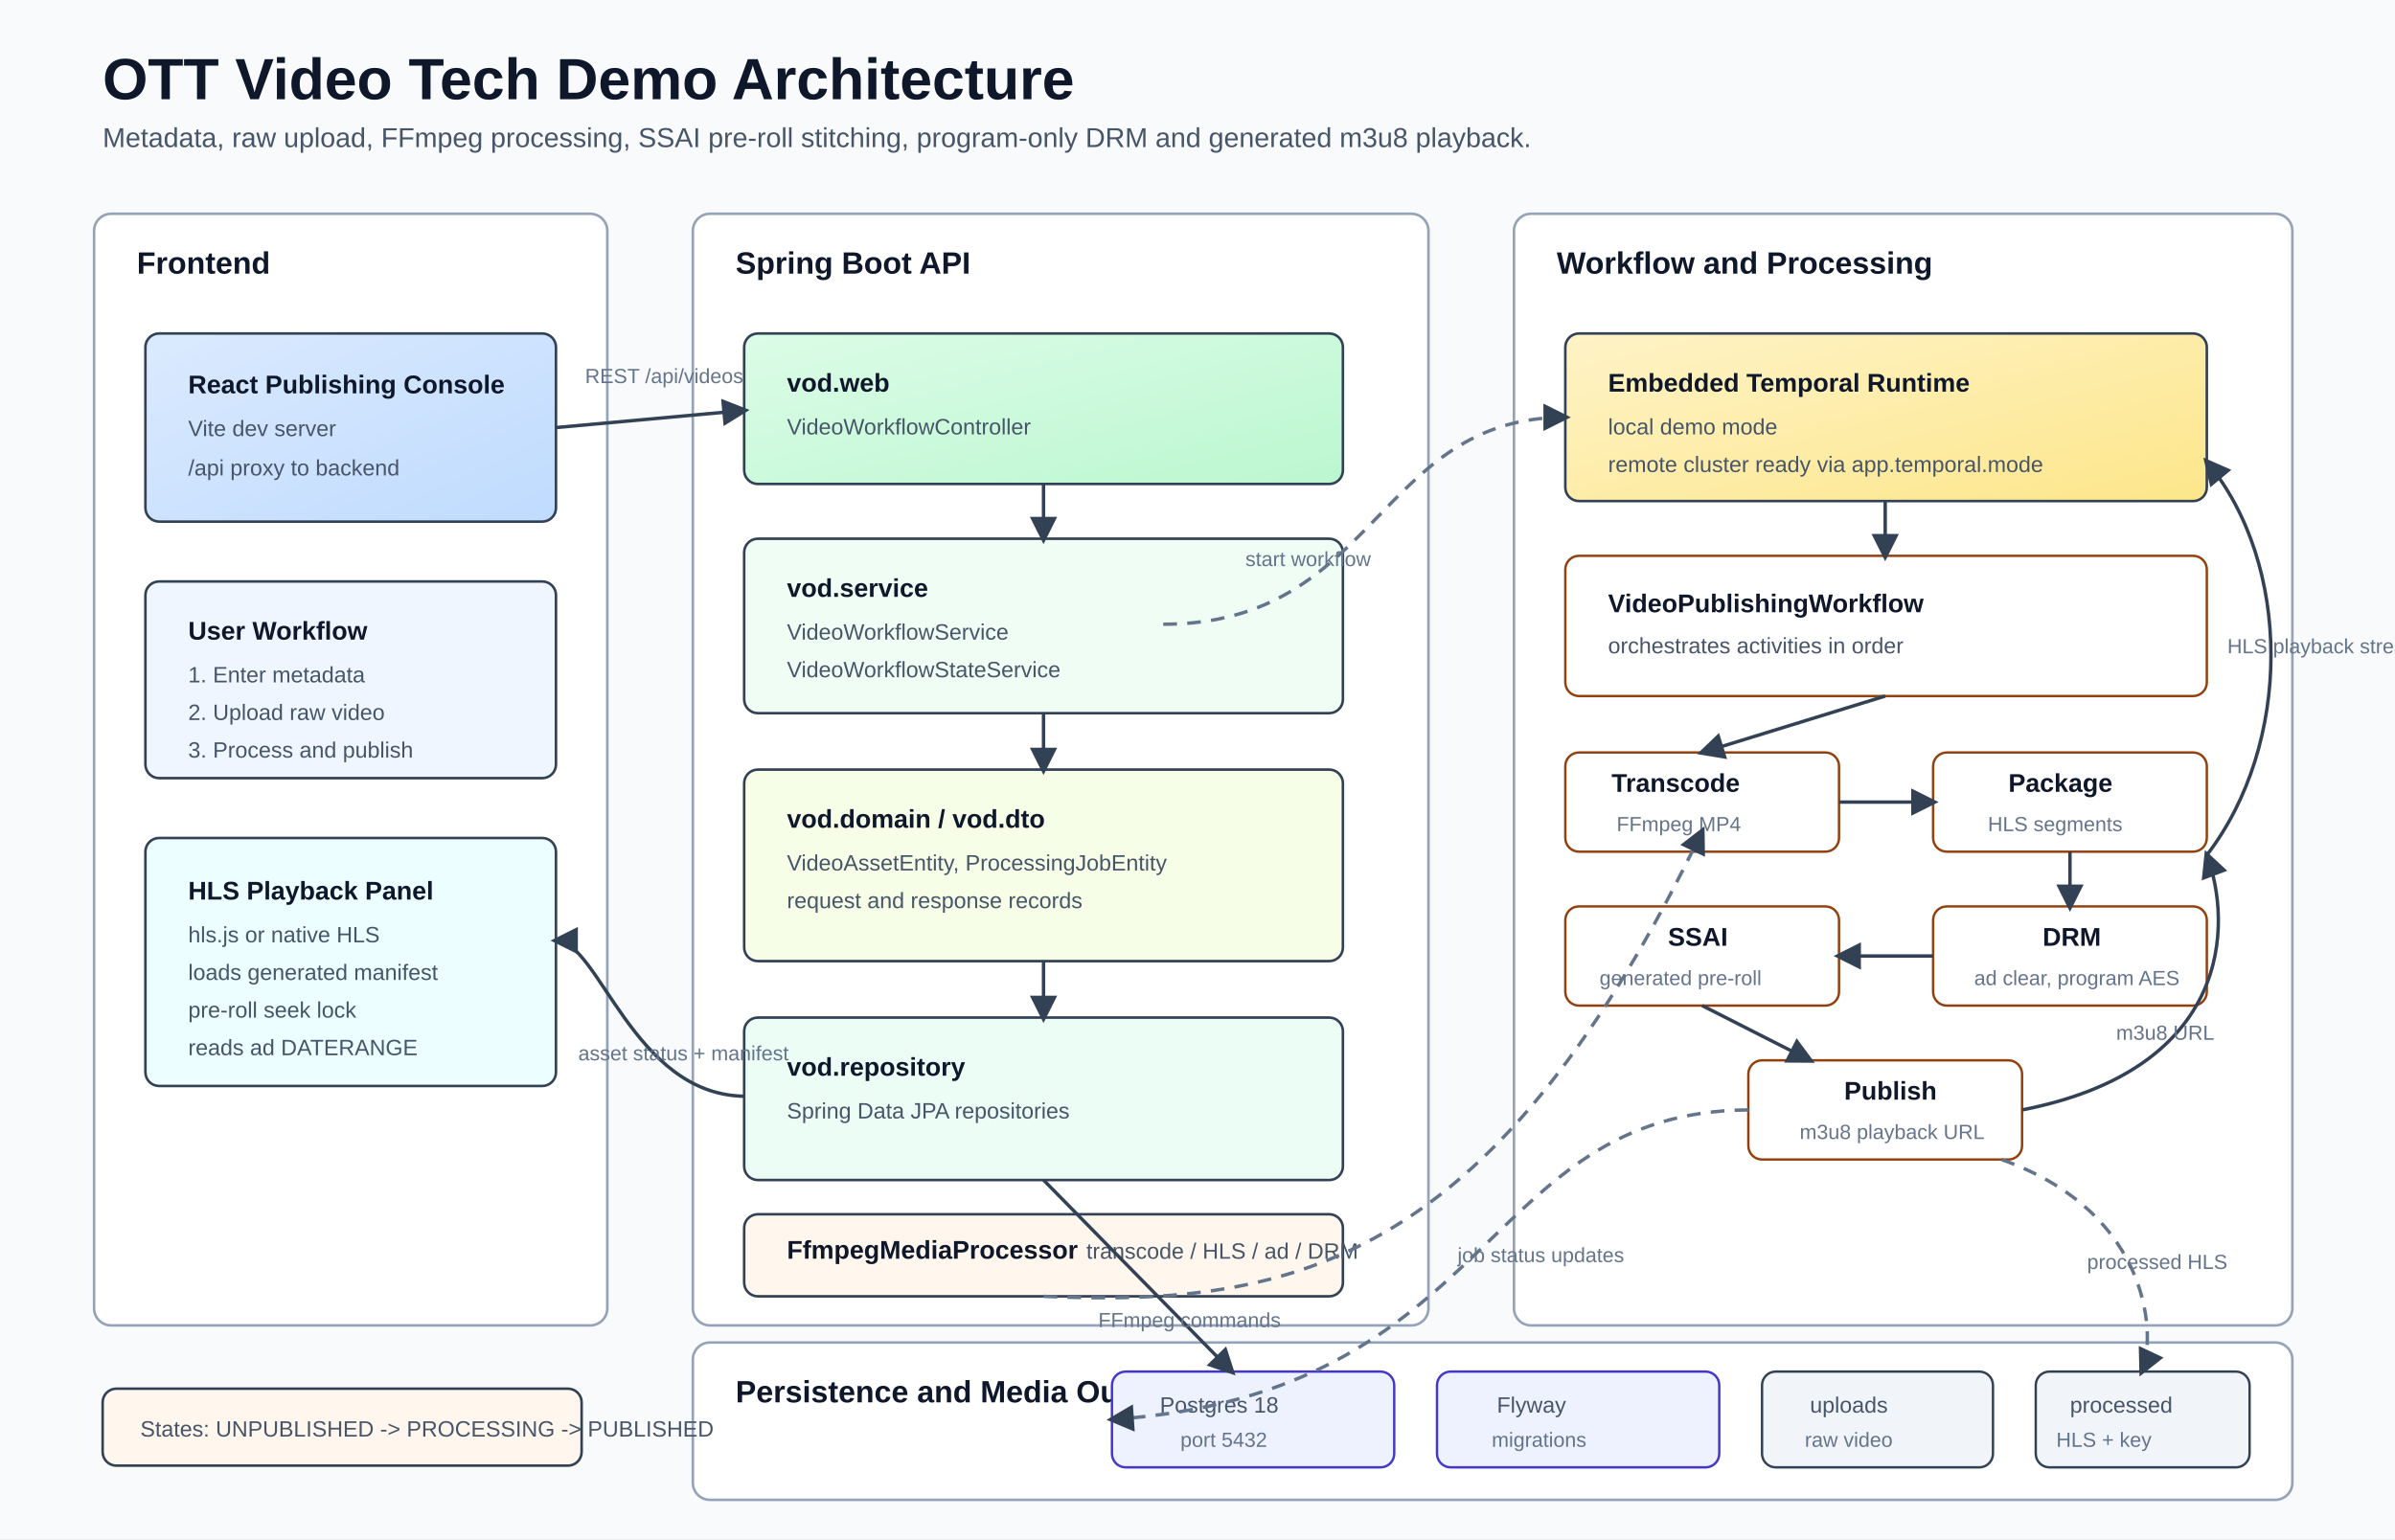
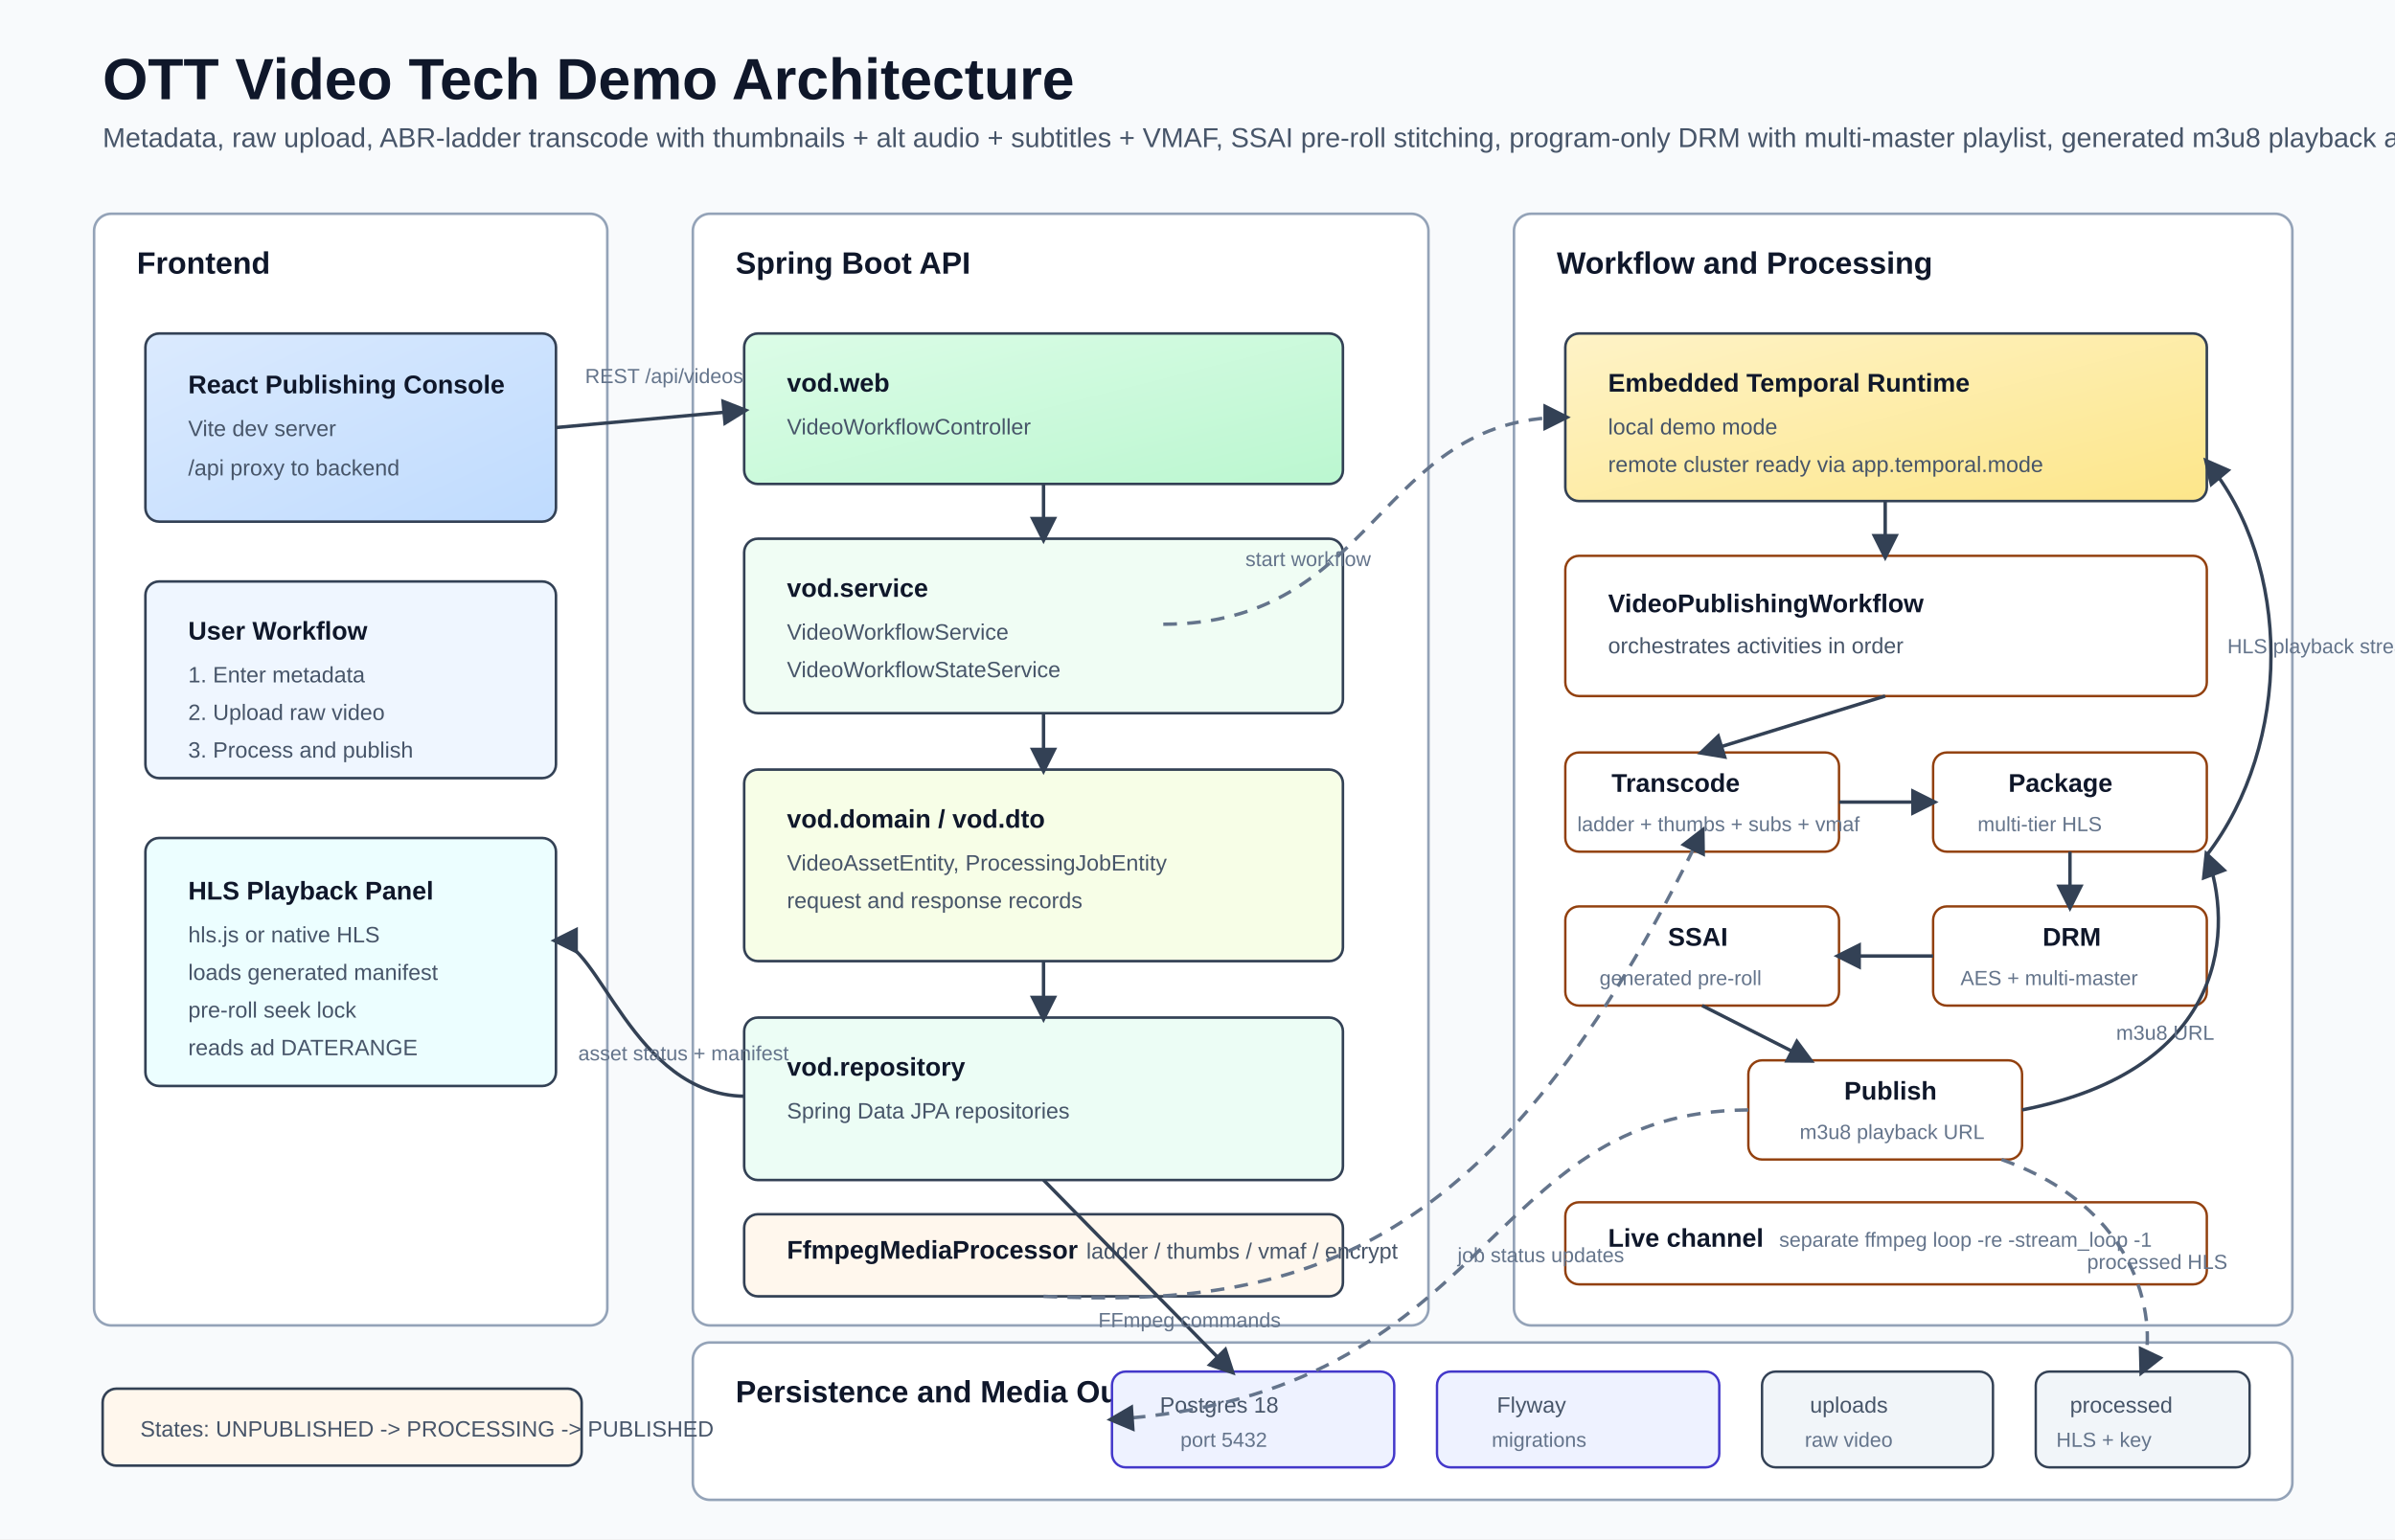
<svg xmlns="http://www.w3.org/2000/svg" width="1400" height="900" viewBox="0 0 1400 900" role="img" aria-labelledby="title desc">
  <defs>
    <marker id="arrow" viewBox="0 0 10 10" refX="8" refY="5" markerWidth="8" markerHeight="8" orient="auto-start-reverse">
      <path d="M 0 0 L 10 5 L 0 10 z" fill="#334155" />
    </marker>
    <linearGradient id="frontend" x1="0" x2="1" y1="0" y2="1">
      <stop offset="0" stop-color="#dbeafe" />
      <stop offset="1" stop-color="#bfdbfe" />
    </linearGradient>
    <linearGradient id="backend" x1="0" x2="1" y1="0" y2="1">
      <stop offset="0" stop-color="#dcfce7" />
      <stop offset="1" stop-color="#bbf7d0" />
    </linearGradient>
    <linearGradient id="workflow" x1="0" x2="1" y1="0" y2="1">
      <stop offset="0" stop-color="#fef3c7" />
      <stop offset="1" stop-color="#fde68a" />
    </linearGradient>
    <style>
      .canvas { fill: #f8fafc; }
      .title { font: 700 34px Arial, sans-serif; fill: #0f172a; }
      .subtitle { font: 400 16px Arial, sans-serif; fill: #475569; }
      .section-title { font: 700 18px Arial, sans-serif; fill: #0f172a; }
      .label { font: 700 15px Arial, sans-serif; fill: #0f172a; }
      .small { font: 400 13px Arial, sans-serif; fill: #475569; }
      .tiny { font: 400 12px Arial, sans-serif; fill: #64748b; }
      .box { stroke: #334155; stroke-width: 1.5; rx: 8; ry: 8; }
      .group { fill: #ffffff; stroke: #94a3b8; stroke-width: 1.5; rx: 10; ry: 10; }
      .line { stroke: #334155; stroke-width: 2; fill: none; marker-end: url(#arrow); }
      .dash { stroke: #64748b; stroke-width: 2; stroke-dasharray: 8 6; fill: none; marker-end: url(#arrow); }
      .flow { fill: #ffffff; stroke: #92400e; stroke-width: 1.4; rx: 8; ry: 8; }
      .data { fill: #eef2ff; stroke: #4338ca; stroke-width: 1.4; rx: 8; ry: 8; }
      .storage { fill: #f1f5f9; stroke: #334155; stroke-width: 1.4; rx: 8; ry: 8; }
    </style>
  </defs>
  <rect class="canvas" width="1400" height="900" />
  <text class="title" x="60" y="58">OTT Video Tech Demo Architecture</text>
-   <text class="subtitle" x="60" y="86">Metadata, raw upload, FFmpeg processing, SSAI pre-roll stitching, program-only DRM and generated m3u8 playback.</text>
+   <text class="subtitle" x="60" y="86">Metadata, raw upload, ABR-ladder transcode with thumbnails + alt audio + subtitles + VMAF, SSAI pre-roll stitching, program-only DRM with multi-master playlist, generated m3u8 playback and a separate live-loop channel.</text>
  <rect class="group" x="55" y="125" width="300" height="650" />
  <text class="section-title" x="80" y="160">Frontend</text>
  <rect class="box" x="85" y="195" width="240" height="110" fill="url(#frontend)" />
  <text class="label" x="110" y="230">React Publishing Console</text>
  <text class="small" x="110" y="255">Vite dev server</text>
  <text class="small" x="110" y="278">/api proxy to backend</text>
  <rect class="box" x="85" y="340" width="240" height="115" fill="#eff6ff" />
  <text class="label" x="110" y="374">User Workflow</text>
  <text class="small" x="110" y="399">1. Enter metadata</text>
  <text class="small" x="110" y="421">2. Upload raw video</text>
  <text class="small" x="110" y="443">3. Process and publish</text>
  <rect class="box" x="85" y="490" width="240" height="145" fill="#ecfeff" />
  <text class="label" x="110" y="526">HLS Playback Panel</text>
  <text class="small" x="110" y="551">hls.js or native HLS</text>
  <text class="small" x="110" y="573">loads generated manifest</text>
  <text class="small" x="110" y="595">pre-roll seek lock</text>
  <text class="small" x="110" y="617">reads ad DATERANGE</text>
  <rect class="group" x="405" y="125" width="430" height="650" />
  <text class="section-title" x="430" y="160">Spring Boot API</text>
  <rect class="box" x="435" y="195" width="350" height="88" fill="url(#backend)" />
  <text class="label" x="460" y="229">vod.web</text>
  <text class="small" x="460" y="254">VideoWorkflowController</text>
  <rect class="box" x="435" y="315" width="350" height="102" fill="#f0fdf4" />
  <text class="label" x="460" y="349">vod.service</text>
  <text class="small" x="460" y="374">VideoWorkflowService</text>
  <text class="small" x="460" y="396">VideoWorkflowStateService</text>
  <rect class="box" x="435" y="450" width="350" height="112" fill="#f7fee7" />
  <text class="label" x="460" y="484">vod.domain / vod.dto</text>
  <text class="small" x="460" y="509">VideoAssetEntity, ProcessingJobEntity</text>
  <text class="small" x="460" y="531">request and response records</text>
  <rect class="box" x="435" y="595" width="350" height="95" fill="#ecfdf5" />
  <text class="label" x="460" y="629">vod.repository</text>
  <text class="small" x="460" y="654">Spring Data JPA repositories</text>
  <rect class="box" x="435" y="710" width="350" height="48" fill="#fff7ed" />
  <text class="label" x="460" y="736">FfmpegMediaProcessor</text>
-   <text class="small" x="635" y="736">transcode / HLS / ad / DRM</text>
+   <text class="small" x="635" y="736">ladder / thumbs / vmaf / encrypt</text>
  <rect class="group" x="885" y="125" width="455" height="650" />
  <text class="section-title" x="910" y="160">Workflow and Processing</text>
  <rect class="box" x="915" y="195" width="375" height="98" fill="url(#workflow)" />
  <text class="label" x="940" y="229">Embedded Temporal Runtime</text>
  <text class="small" x="940" y="254">local demo mode</text>
  <text class="small" x="940" y="276">remote cluster ready via app.temporal.mode</text>
  <rect class="flow" x="915" y="325" width="375" height="82" />
  <text class="label" x="940" y="358">VideoPublishingWorkflow</text>
  <text class="small" x="940" y="382">orchestrates activities in order</text>
  <rect class="flow" x="915" y="440" width="160" height="58" />
  <text class="label" x="942" y="463">Transcode</text>
-   <text class="tiny" x="945" y="486">FFmpeg MP4</text>
+   <text class="tiny" x="922" y="486">ladder + thumbs + subs + vmaf</text>
  <rect class="flow" x="1130" y="440" width="160" height="58" />
  <text class="label" x="1174" y="463">Package</text>
-   <text class="tiny" x="1162" y="486">HLS segments</text>
+   <text class="tiny" x="1156" y="486">multi-tier HLS</text>
  <rect class="flow" x="915" y="530" width="160" height="58" />
  <text class="label" x="975" y="553">SSAI</text>
  <text class="tiny" x="935" y="576">generated pre-roll</text>
  <rect class="flow" x="1130" y="530" width="160" height="58" />
  <text class="label" x="1194" y="553">DRM</text>
-   <text class="tiny" x="1154" y="576">ad clear, program AES</text>
+   <text class="tiny" x="1146" y="576">AES + multi-master</text>
  <rect class="flow" x="1022" y="620" width="160" height="58" />
  <text class="label" x="1078" y="643">Publish</text>
  <text class="tiny" x="1052" y="666">m3u8 playback URL</text>
+   <rect class="flow" x="915" y="703" width="375" height="48" stroke="#be123c" fill="#fff1f2" />
+   <text class="label" x="940" y="729" fill="#be123c">Live channel</text>
+   <text class="tiny" x="1040" y="729">separate ffmpeg loop -re -stream_loop -1</text>
  <rect class="group" x="405" y="785" width="935" height="92" />
  <text class="section-title" x="430" y="820">Persistence and Media Outputs</text>
  <rect class="data" x="650" y="802" width="165" height="56" />
  <text class="small" x="678" y="826">Postgres 18</text>
  <text class="tiny" x="690" y="846">port 5432</text>
  <rect class="data" x="840" y="802" width="165" height="56" />
  <text class="small" x="875" y="826">Flyway</text>
  <text class="tiny" x="872" y="846">migrations</text>
  <rect class="storage" x="1030" y="802" width="135" height="56" />
  <text class="small" x="1058" y="826">uploads</text>
  <text class="tiny" x="1055" y="846">raw video</text>
  <rect class="storage" x="1190" y="802" width="125" height="56" />
  <text class="small" x="1210" y="826">processed</text>
  <text class="tiny" x="1202" y="846">HLS + key</text>
  <path class="line" d="M 325 250 L 435 240" />
  <text class="tiny" x="342" y="224">REST /api/videos</text>
  <path class="line" d="M 610 283 L 610 315" />
  <path class="line" d="M 610 417 L 610 450" />
  <path class="line" d="M 610 562 L 610 595" />
  <path class="line" d="M 610 690 L 720 802" />
  <path class="dash" d="M 610 758 C 760 765 875 735 995 486" />
  <text class="tiny" x="642" y="776">FFmpeg commands</text>
  <path class="dash" d="M 680 365 C 805 365 805 244 915 244" />
  <text class="tiny" x="728" y="331">start workflow</text>
  <path class="line" d="M 1102 293 L 1102 325" />
  <path class="line" d="M 1102 407 L 995 440" />
  <path class="line" d="M 1075 469 L 1130 469" />
  <path class="line" d="M 1210 498 L 1210 530" />
  <path class="line" d="M 1130 559 L 1075 559" />
  <path class="line" d="M 995 588 L 1058 620" />
  <path class="dash" d="M 1022 649 C 865 650 875 815 650 830" />
  <text class="tiny" x="852" y="738">job status updates</text>
  <path class="dash" d="M 1170 678 C 1260 710 1260 785 1252 802" />
  <text class="tiny" x="1220" y="742">processed HLS</text>
  <path class="line" d="M 1182 649 C 1305 625 1305 540 1290 500" />
  <text class="tiny" x="1237" y="608">m3u8 URL</text>
  <path class="line" d="M 1290 500 C 1340 435 1340 330 1290 270" />
  <text class="tiny" x="1302" y="382">HLS playback stream</text>
  <path class="line" d="M 435 641 C 370 640 350 550 325 550" />
  <text class="tiny" x="338" y="620">asset status + manifest</text>
  <rect class="box" x="60" y="812" width="280" height="45" fill="#fff7ed" />
  <text class="small" x="82" y="840">States: UNPUBLISHED -&gt; PROCESSING -&gt; PUBLISHED</text>
</svg>
